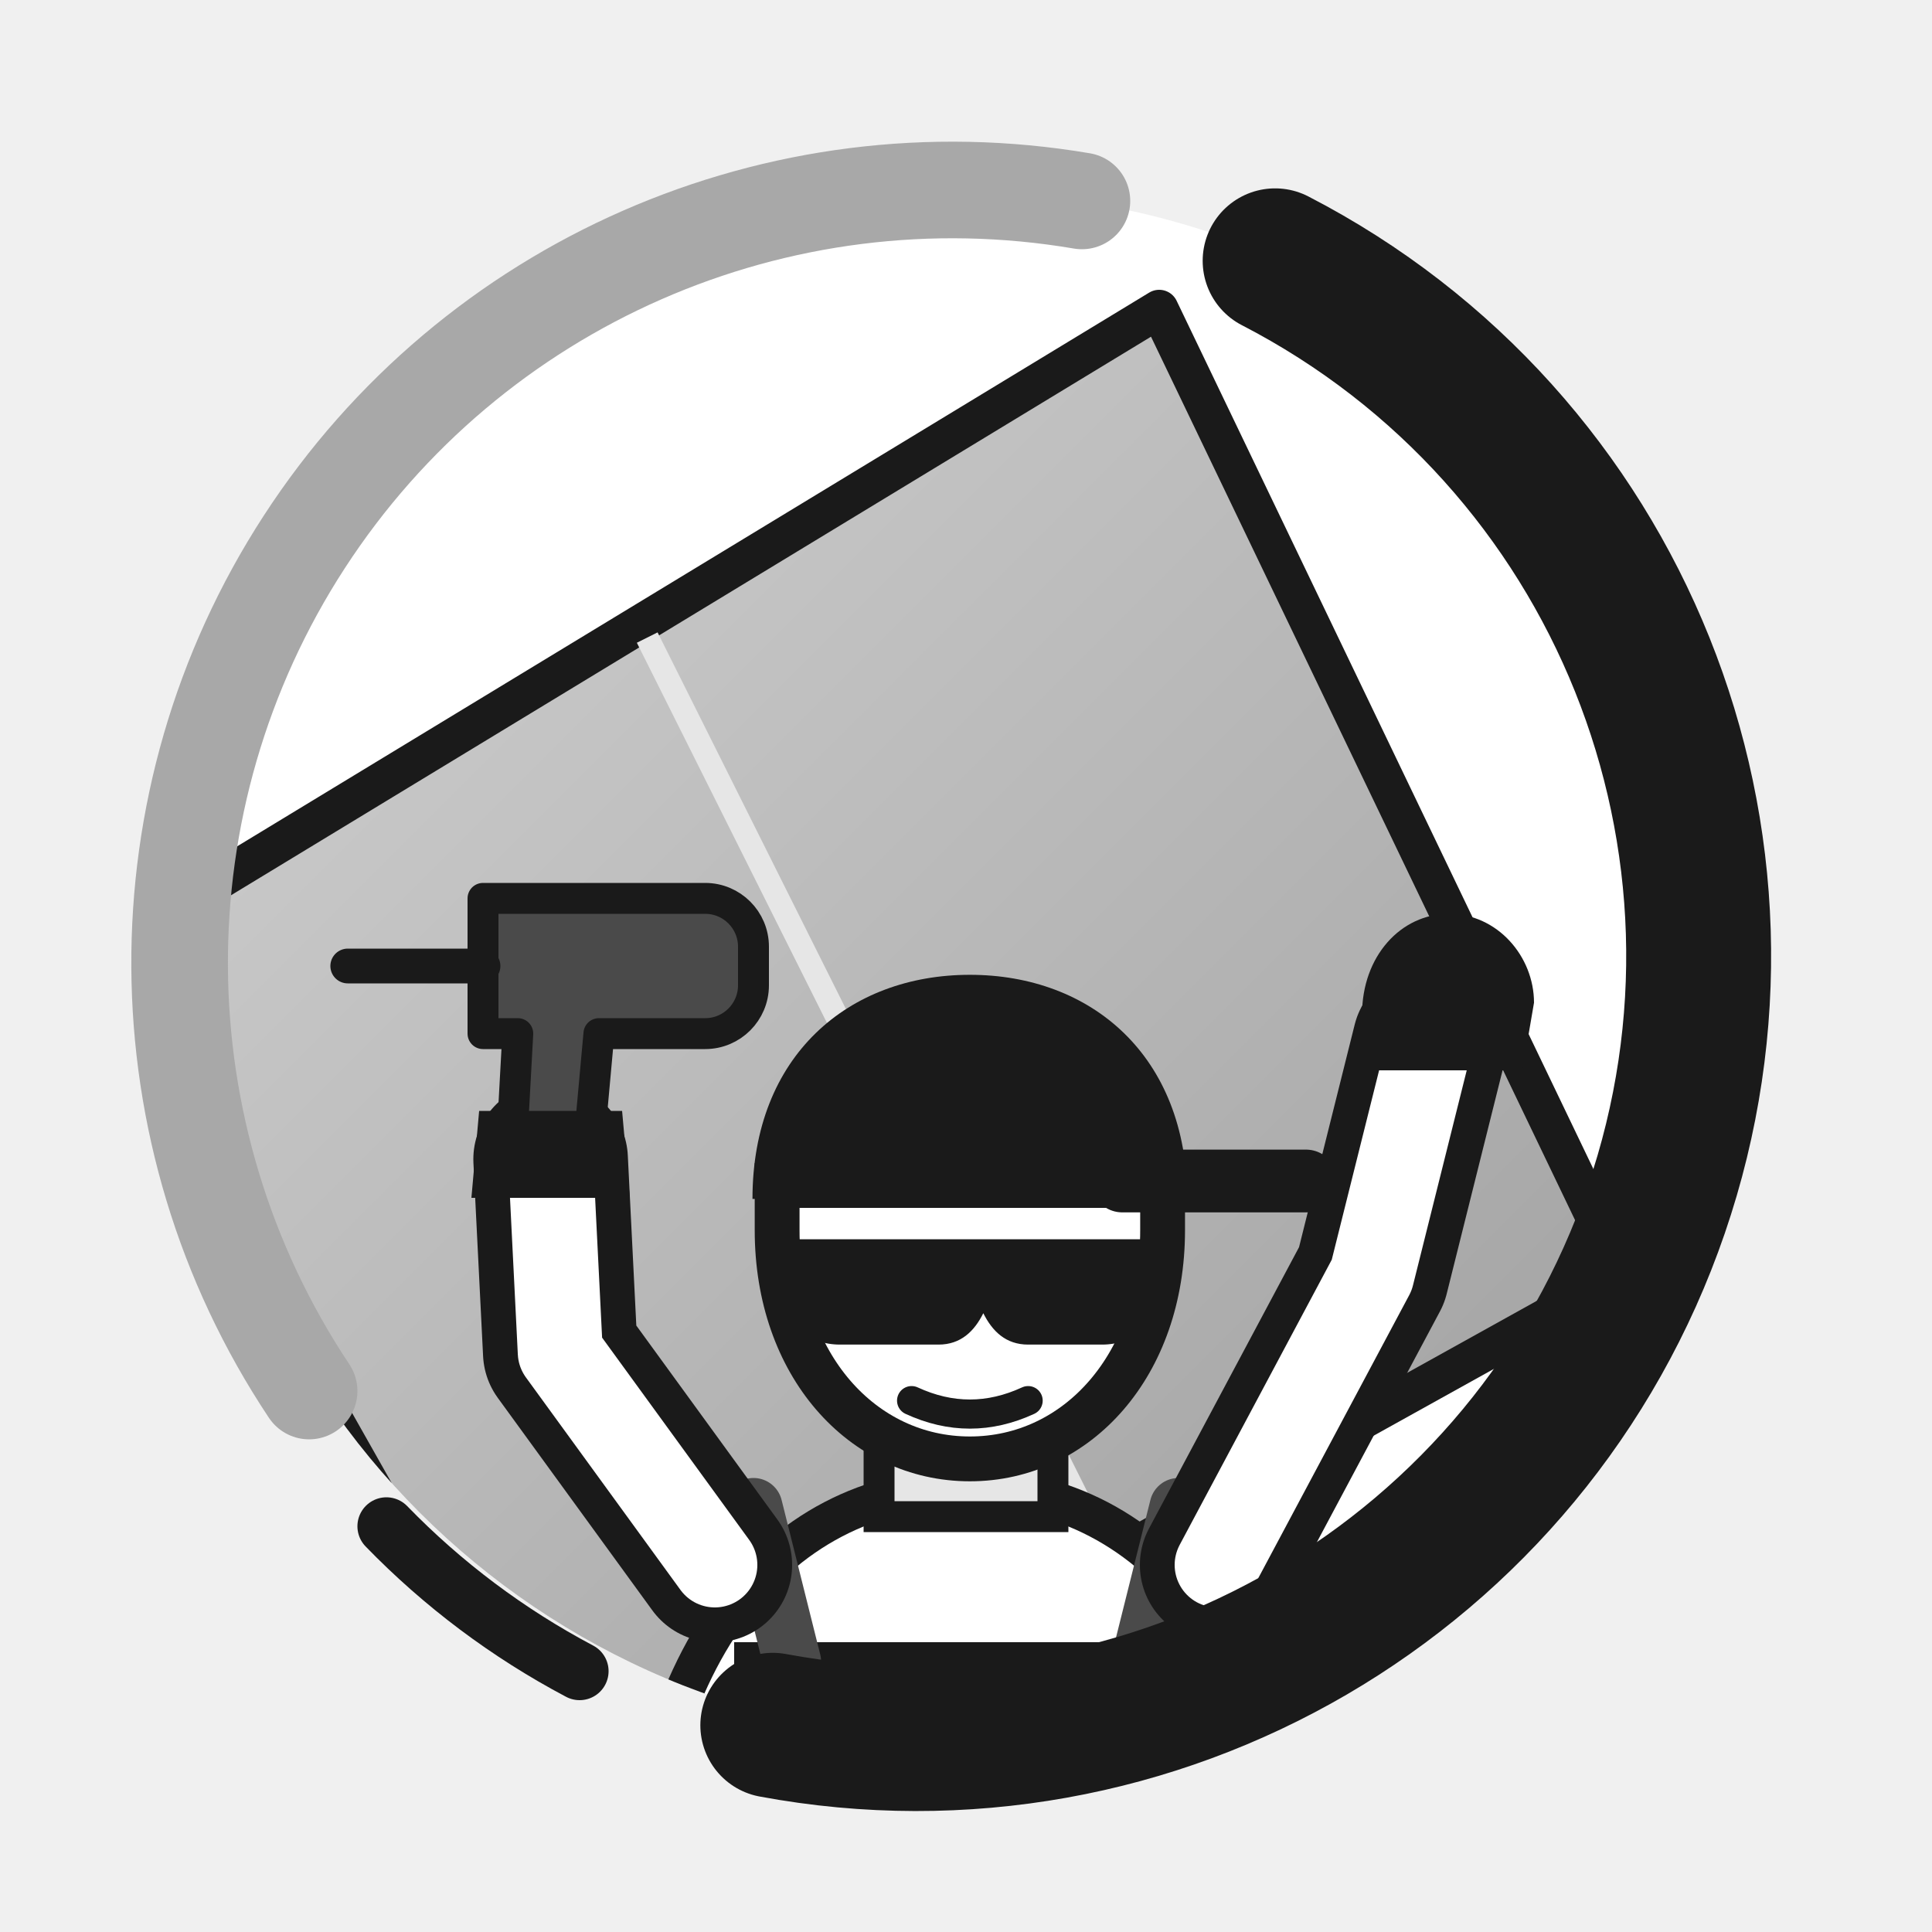
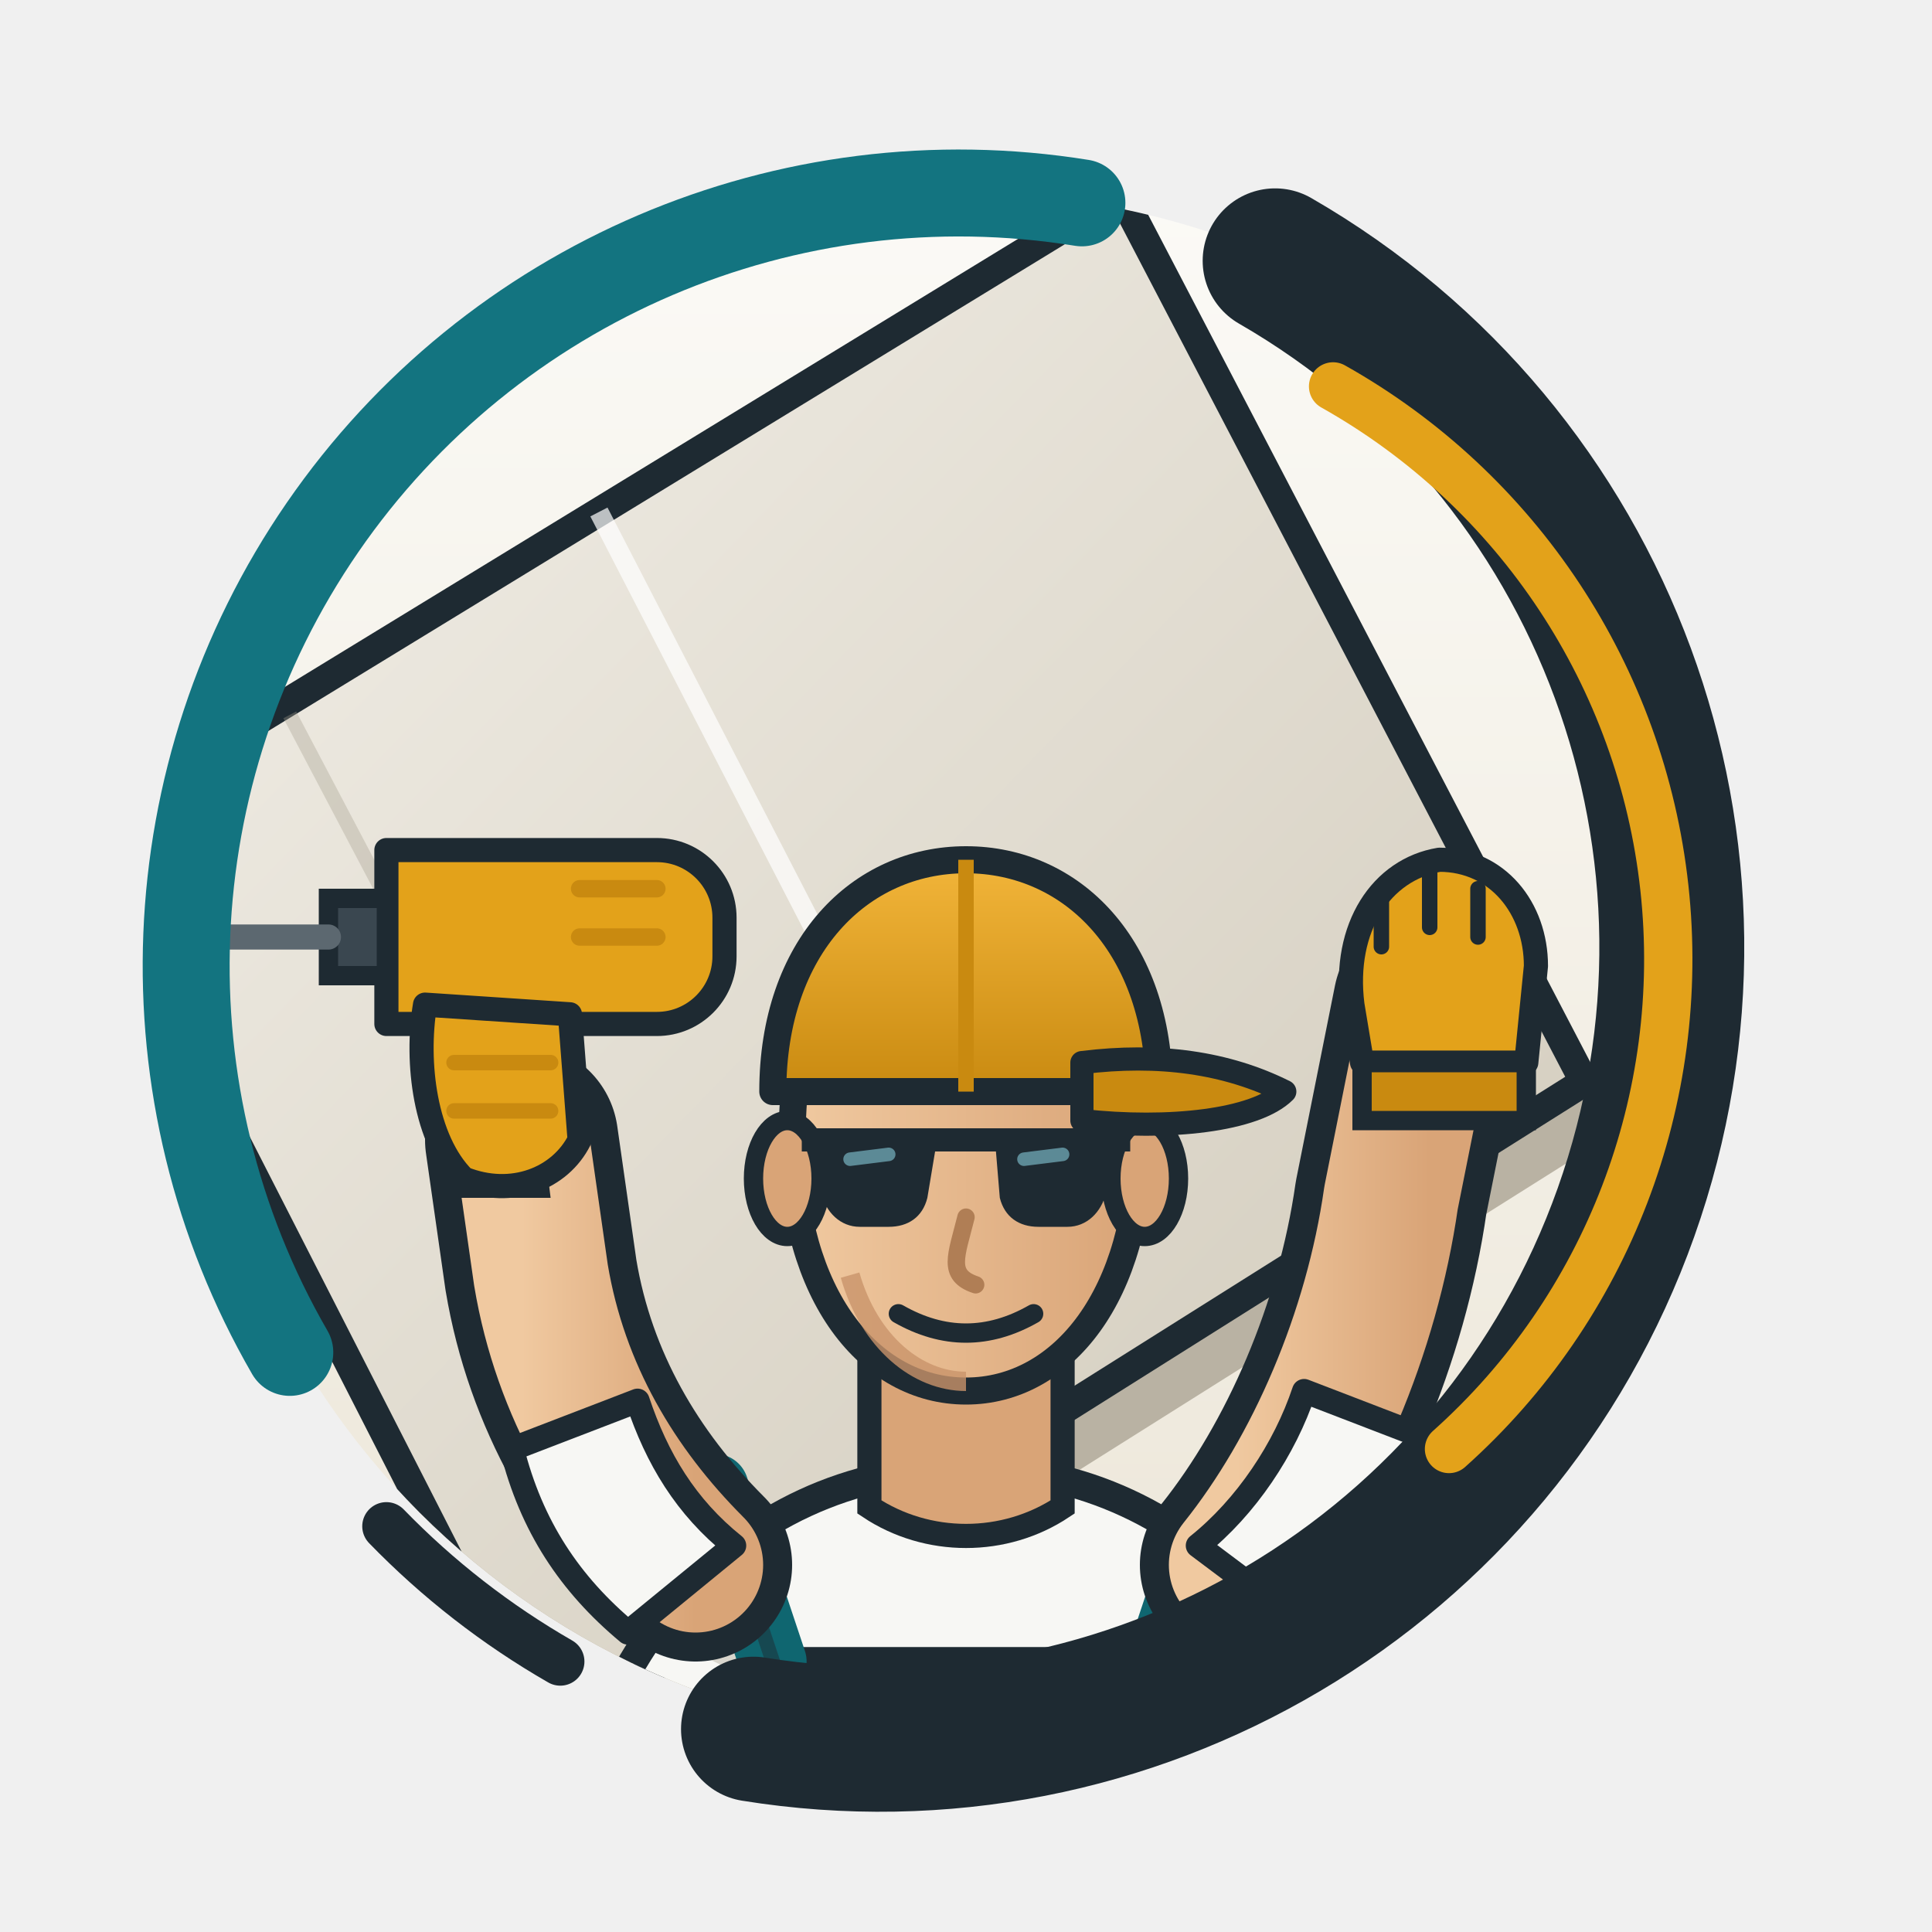
- <svg xmlns="http://www.w3.org/2000/svg" viewBox="0 0 100 100" width="44" height="44">
+ <svg xmlns="http://www.w3.org/2000/svg" viewBox="0 0 200 200" width="44" height="44">
  <defs>
    <clipPath id="gl-c">
-       <circle cx="50" cy="50" r="40" />
+       <circle cx="100" cy="100" r="80" />
    </clipPath>
-     <linearGradient id="gl-s" x1="0" y1="0" x2="1" y2="1">
-       <stop offset="0" stop-color="#d4d4d4" />
-       <stop offset="1" stop-color="#9c9c9c" />
+     <linearGradient id="gl-bg" x1="0" y1="0" x2="0" y2="1">
+       <stop offset="0" stop-color="#fbfaf6" />
+       <stop offset="1" stop-color="#ece6d8" />
+     </linearGradient>
+     <linearGradient id="gl-sh" x1="0" y1="0" x2="1" y2="1">
+       <stop offset="0" stop-color="#f4f1ea" />
+       <stop offset="1" stop-color="#cfc8b8" />
+     </linearGradient>
+     <linearGradient id="gl-sk" x1="0" y1="0" x2="1" y2="0">
+       <stop offset="0" stop-color="#f0c9a0" />
+       <stop offset="1" stop-color="#d9a477" />
+     </linearGradient>
+     <linearGradient id="gl-ov" x1="0" y1="0" x2="1" y2="0">
+       <stop offset="0" stop-color="#1a8996" />
+       <stop offset="1" stop-color="#0d5961" />
+     </linearGradient>
+     <linearGradient id="gl-cap" x1="0" y1="0" x2="0" y2="1">
+       <stop offset="0" stop-color="#f2b53a" />
+       <stop offset="1" stop-color="#c98a10" />
    </linearGradient>
  </defs>
-   <circle cx="50" cy="50" r="40" fill="#fff" />
+   <circle cx="100" cy="100" r="80" fill="url(#gl-bg)" />
  <g clip-path="url(#gl-c)">
-     <path d="M4 50 60 16 84 66 30 96Z" fill="url(#gl-s)" stroke="#1a1a1a" stroke-width="2" stroke-linejoin="round" />
-     <path d="M33.5 33 58 82" stroke="#e6e6e6" stroke-width="1.2" />
-     <path d="M33 101c0-15 7-24 17-24s17 9 17 24z" fill="#fff" stroke="#1a1a1a" stroke-width="2" />
-     <path d="M39 101V86h22v15z" fill="#4a4a4a" stroke="#1a1a1a" stroke-width="2" />
-     <path d="M41 86 39 78M59 86l2-8" stroke="#4a4a4a" stroke-width="3" stroke-linecap="round" />
-     <circle cx="42.5" cy="91" r="1.3" fill="#d4d4d4" />
-     <circle cx="57.5" cy="91" r="1.3" fill="#d4d4d4" />
-     <path d="M63 81 71 66 74 54" fill="none" stroke="#1a1a1a" stroke-width="8" stroke-linecap="round" stroke-linejoin="round" />
-     <path d="M63 81 71 66 74 54" fill="none" stroke="#fff" stroke-width="4.4" stroke-linecap="round" stroke-linejoin="round" />
-     <path d="M70.5 52.5c0-3 2-5.2 4.5-5.2s4.4 2.2 4.4 4.6l-.6 3.5h-7.6z" fill="#1a1a1a" />
-     <path d="M37 81 29 70 28.5 60" fill="none" stroke="#1a1a1a" stroke-width="8" stroke-linecap="round" stroke-linejoin="round" />
-     <path d="M37 81 29 70 28.5 60" fill="none" stroke="#fff" stroke-width="4.4" stroke-linecap="round" stroke-linejoin="round" />
-     <path d="M25 46.5h11.5a2.5 2.5 0 0 1 2.5 2.5v2a2.5 2.5 0 0 1-2.5 2.5H31l-.5 5.5h-4l.3-5.5H25z" fill="#4a4a4a" stroke="#1a1a1a" stroke-width="1.6" stroke-linejoin="round" />
-     <path d="M25 50h-7" stroke="#1a1a1a" stroke-width="1.8" stroke-linecap="round" />
-     <path d="M24.8 57.5h7.4l.4 4.5h-8.2z" fill="#1a1a1a" />
-     <path d="M45.5 73.5h9v5h-9z" fill="#e6e6e6" stroke="#1a1a1a" stroke-width="1.6" />
-     <g transform="translate(50.2 66) scale(1.16) translate(-50.2 -66)">
-       <path d="M41.6 64c0 6 3.8 10.2 8.6 10.2S58.8 70 58.8 64v-2H41.6z" fill="#fff" stroke="#1a1a1a" stroke-width="2" />
-       <path d="M40.5 62.6c0-6.4 4.3-10 9.7-10s9.7 3.6 9.7 10z" fill="#1a1a1a" />
-       <path d="M57 61.8h8.2" stroke="#1a1a1a" stroke-width="2.8" stroke-linecap="round" />
-       <path d="M42 64.4h16.5v2.4c0 1.4-1 2.3-2.4 2.3h-3.3c-1 0-1.6-.6-2-1.4-.4.8-1 1.4-2 1.4h-4.4c-1.4 0-2.4-.9-2.4-2.3z" fill="#1a1a1a" />
-       <path d="M47.6 71.6q2.6 1.2 5.2 0" fill="none" stroke="#1a1a1a" stroke-width="1.3" stroke-linecap="round" />
-     </g>
+     <path d="M10 92 118 26 166 118 58 186Z" fill="#b9b2a3" />
+     <path d="M8 86 116 20 164 112 56 180Z" fill="url(#gl-sh)" stroke="#1e2a32" stroke-width="3" stroke-linejoin="round" />
+     <path d="M62 53 110 146" stroke="#fff" stroke-opacity=".7" stroke-width="2" />
+     <path d="M30 74 70 150" stroke="#a49d8e" stroke-opacity=".35" stroke-width="1.5" />
+     <path d="M58 202c0-30 18-50 42-50s42 20 42 50z" fill="#f7f7f4" stroke="#1e2a32" stroke-width="3" />
+     <path d="M70 168q12 8 30 8t30-8" fill="none" stroke="#d9d6cd" stroke-width="3" />
+     <path d="M78 202v-30h44v30z" fill="url(#gl-ov)" stroke="#1e2a32" stroke-width="3" stroke-linejoin="round" />
+     <path d="M80 172 74 154M120 172l6-18" stroke="#0f6670" stroke-width="7" stroke-linecap="round" />
+     <path d="M80 172 74 154M120 172l6-18" stroke="#1e2a32" stroke-width="1.5" stroke-linecap="round" stroke-opacity=".5" />
+     <circle cx="82" cy="178" r="3" fill="#e3a21a" stroke="#1e2a32" stroke-width="1.2" />
+     <circle cx="118" cy="178" r="3" fill="#e3a21a" stroke="#1e2a32" stroke-width="1.2" />
+     <rect x="92" y="182" width="16" height="10" rx="2" fill="#0d5961" stroke="#1e2a32" stroke-width="1.5" />
+     <path d="M128 162c8-10 14-24 16-38l4-20" fill="none" stroke="#1e2a32" stroke-width="20" stroke-linecap="round" stroke-linejoin="round" />
+     <path d="M128 162c8-10 14-24 16-38l4-20" fill="none" stroke="url(#gl-sk)" stroke-width="14" stroke-linecap="round" stroke-linejoin="round" />
+     <path d="M124 160c5-4 9-10 11-16l13 5c-2 8-6 15-12 20z" fill="#f7f7f4" stroke="#1e2a32" stroke-width="2.5" stroke-linejoin="round" />
+     <path d="M140 104c-1-8 3-14 9-15 6 0 10 5 10 11l-1 10h-17z" fill="#e3a21a" stroke="#1e2a32" stroke-width="2.5" stroke-linejoin="round" />
+     <path d="M143 98v-5M148 96v-6M153 97v-5" stroke="#1e2a32" stroke-width="1.6" stroke-linecap="round" />
+     <path d="M141 110h17v6h-17z" fill="#c98a10" stroke="#1e2a32" stroke-width="2" />
+     <path d="M72 162c-8-8-14-18-16-30l-2-14" fill="none" stroke="#1e2a32" stroke-width="20" stroke-linecap="round" stroke-linejoin="round" />
+     <path d="M72 162c-8-8-14-18-16-30l-2-14" fill="none" stroke="url(#gl-sk)" stroke-width="14" stroke-linecap="round" stroke-linejoin="round" />
+     <path d="M76 160c-5-4-8-9-10-15l-13 5c2 8 6 14 12 19z" fill="#f7f7f4" stroke="#1e2a32" stroke-width="2.5" stroke-linejoin="round" />
+     <path d="M40 88h28a7 7 0 0 1 7 7v4a7 7 0 0 1-7 7H58l-2 10H46l2-10h-8z" fill="#e3a21a" stroke="#1e2a32" stroke-width="2.5" stroke-linejoin="round" />
+     <path d="M46 116h10l1 8H45z" fill="#1e2a32" />
+     <path d="M40 93h-6v8h6z" fill="#3a4750" stroke="#1e2a32" stroke-width="2" />
+     <path d="M34 97H20" stroke="#5c6870" stroke-width="2.6" stroke-linecap="round" />
+     <path d="M60 92h8M60 97h8" stroke="#c98a10" stroke-width="1.8" stroke-linecap="round" />
+     <path d="M44 104c-1 6 0 14 4 18 5 2 10 0 12-4l-1-13z" fill="#e3a21a" stroke="#1e2a32" stroke-width="2.5" stroke-linejoin="round" />
+     <path d="M47 110h10M47 115h10" stroke="#c98a10" stroke-width="1.6" stroke-linecap="round" />
+     <path d="M90 140h20v16c-6 4-14 4-20 0z" fill="#d9a477" stroke="#1e2a32" stroke-width="2.5" />
+     <path d="M82 118c0-18 8-28 18-28s18 10 18 28c0 16-8 26-18 26s-18-10-18-26z" fill="url(#gl-sk)" stroke="#1e2a32" stroke-width="2.8" />
+     <ellipse cx="81.5" cy="122" rx="3.5" ry="6" fill="#d9a477" stroke="#1e2a32" stroke-width="2" />
+     <ellipse cx="118.5" cy="122" rx="3.5" ry="6" fill="#d9a477" stroke="#1e2a32" stroke-width="2" />
+     <path d="M80 113c0-15 9-24 20-24s20 9 20 24z" fill="url(#gl-cap)" stroke="#1e2a32" stroke-width="2.8" stroke-linejoin="round" />
+     <path d="M100 89v24" stroke="#c98a10" stroke-width="1.6" />
+     <path d="M112 110c8-1 15 0 21 3-3 3-12 4-21 3z" fill="#c98a10" stroke="#1e2a32" stroke-width="2.4" stroke-linejoin="round" />
+     <path d="M83 118h34" stroke="#1e2a32" stroke-width="2.4" />
+     <path d="M85 118h12l-1 6c-.5 2-2 3-4 3h-3c-2 0-3.5-1.5-4-3.5z" fill="#1e2a32" />
+     <path d="M103 118h12l-.5 5.5c-.5 2-2 3.5-4 3.5h-3c-2 0-3.5-1-4-3z" fill="#1e2a32" />
+     <path d="M88 120l4-.5M106 120l4-.5" stroke="#5c8a96" stroke-width="1.4" stroke-linecap="round" />
+     <path d="M100 126c-1 4-2 6 1 7" fill="none" stroke="#b07e55" stroke-width="1.8" stroke-linecap="round" />
+     <path d="M93 136q7 4 14 0" fill="none" stroke="#1e2a32" stroke-width="2" stroke-linecap="round" />
+     <path d="M88 132c2 7 7 11 12 11" fill="none" stroke="#c9946a" stroke-width="2" stroke-opacity=".8" />
  </g>
-   <path d="M16 72A40 40 0 0 1 56 10.4" fill="none" stroke="#a8a8a8" stroke-width="5" stroke-linecap="round" />
-   <path d="M66 13.5A40.5 40.5 0 0 1 40 89.3" fill="none" stroke="#1a1a1a" stroke-width="7.5" stroke-linecap="round" />
-   <path d="M30 86.5A40 40 0 0 1 20 79" fill="none" stroke="#1a1a1a" stroke-width="3" stroke-linecap="round" />
+   <path d="M30 140A80 80 0 0 1 112 21" fill="none" stroke="#137480" stroke-width="9" stroke-linecap="round" />
+   <path d="M132 27A82 82 0 0 1 78 179" fill="none" stroke="#1e2a32" stroke-width="15" stroke-linecap="round" />
+   <path d="M138 40A68 68 0 0 1 150 150" fill="none" stroke="#e3a21a" stroke-width="5" stroke-linecap="round" />
+   <path d="M58 172A82 82 0 0 1 40 158" fill="none" stroke="#1e2a32" stroke-width="5" stroke-linecap="round" />
</svg>
